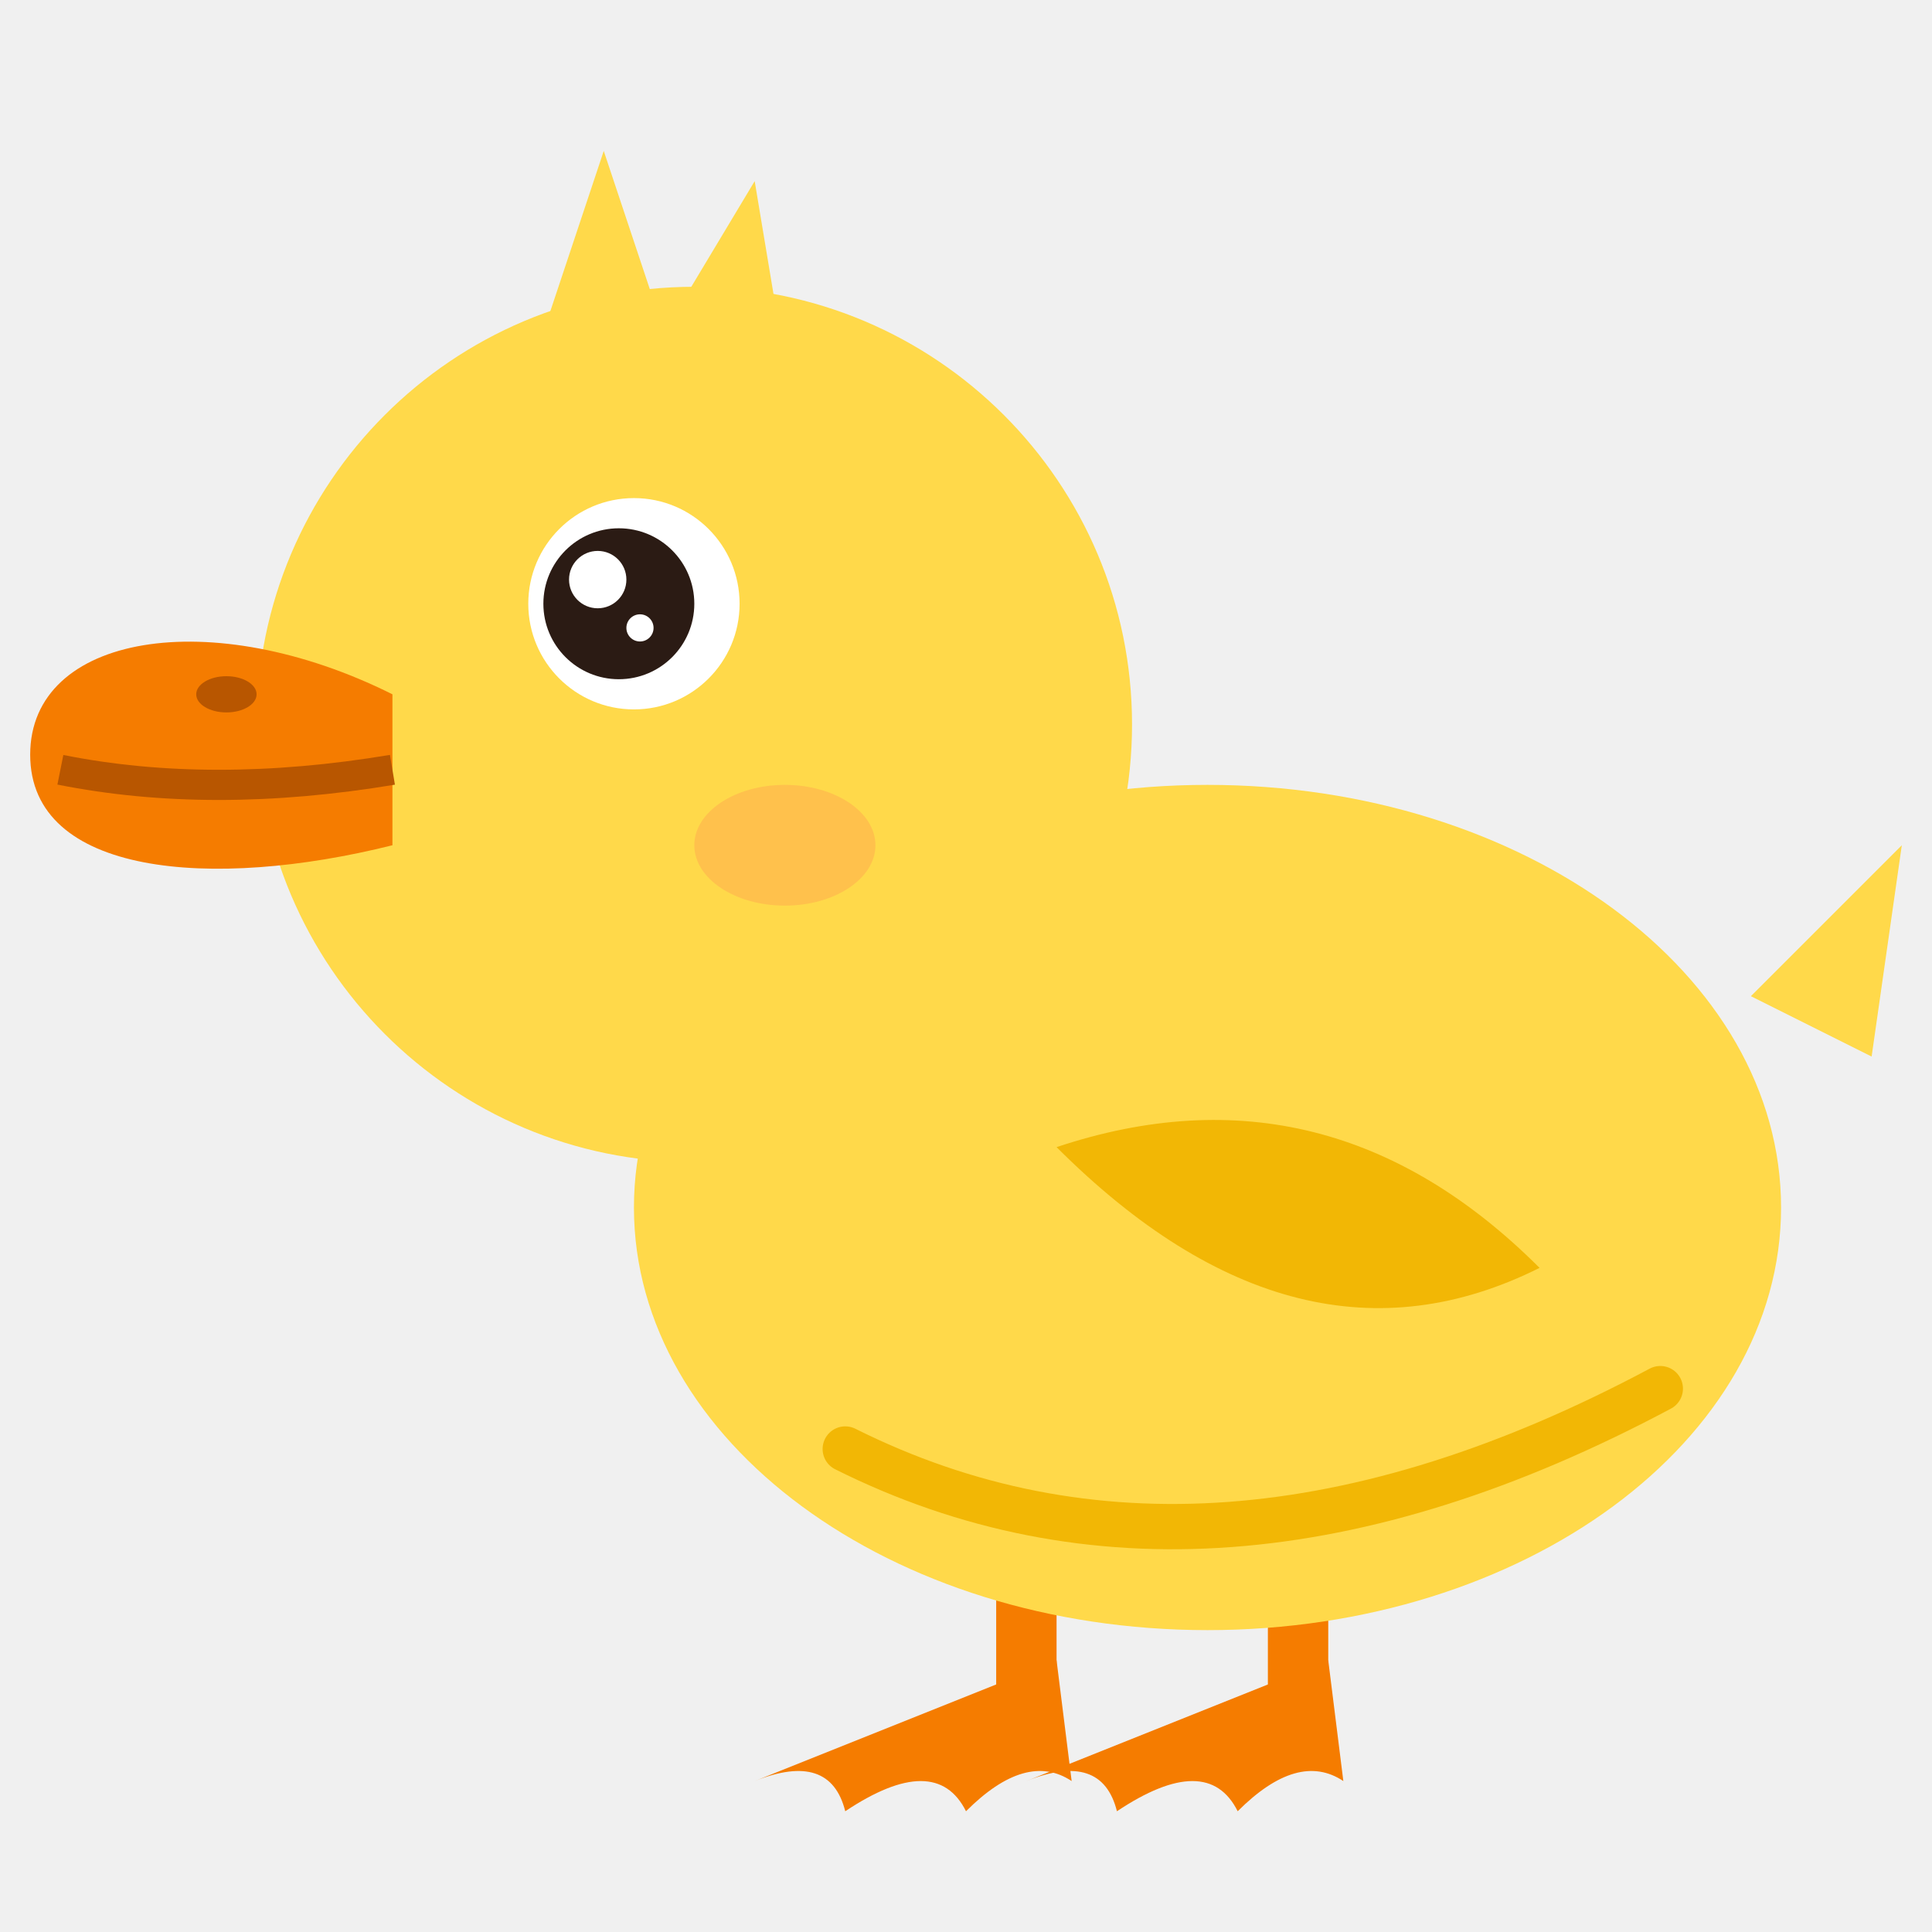
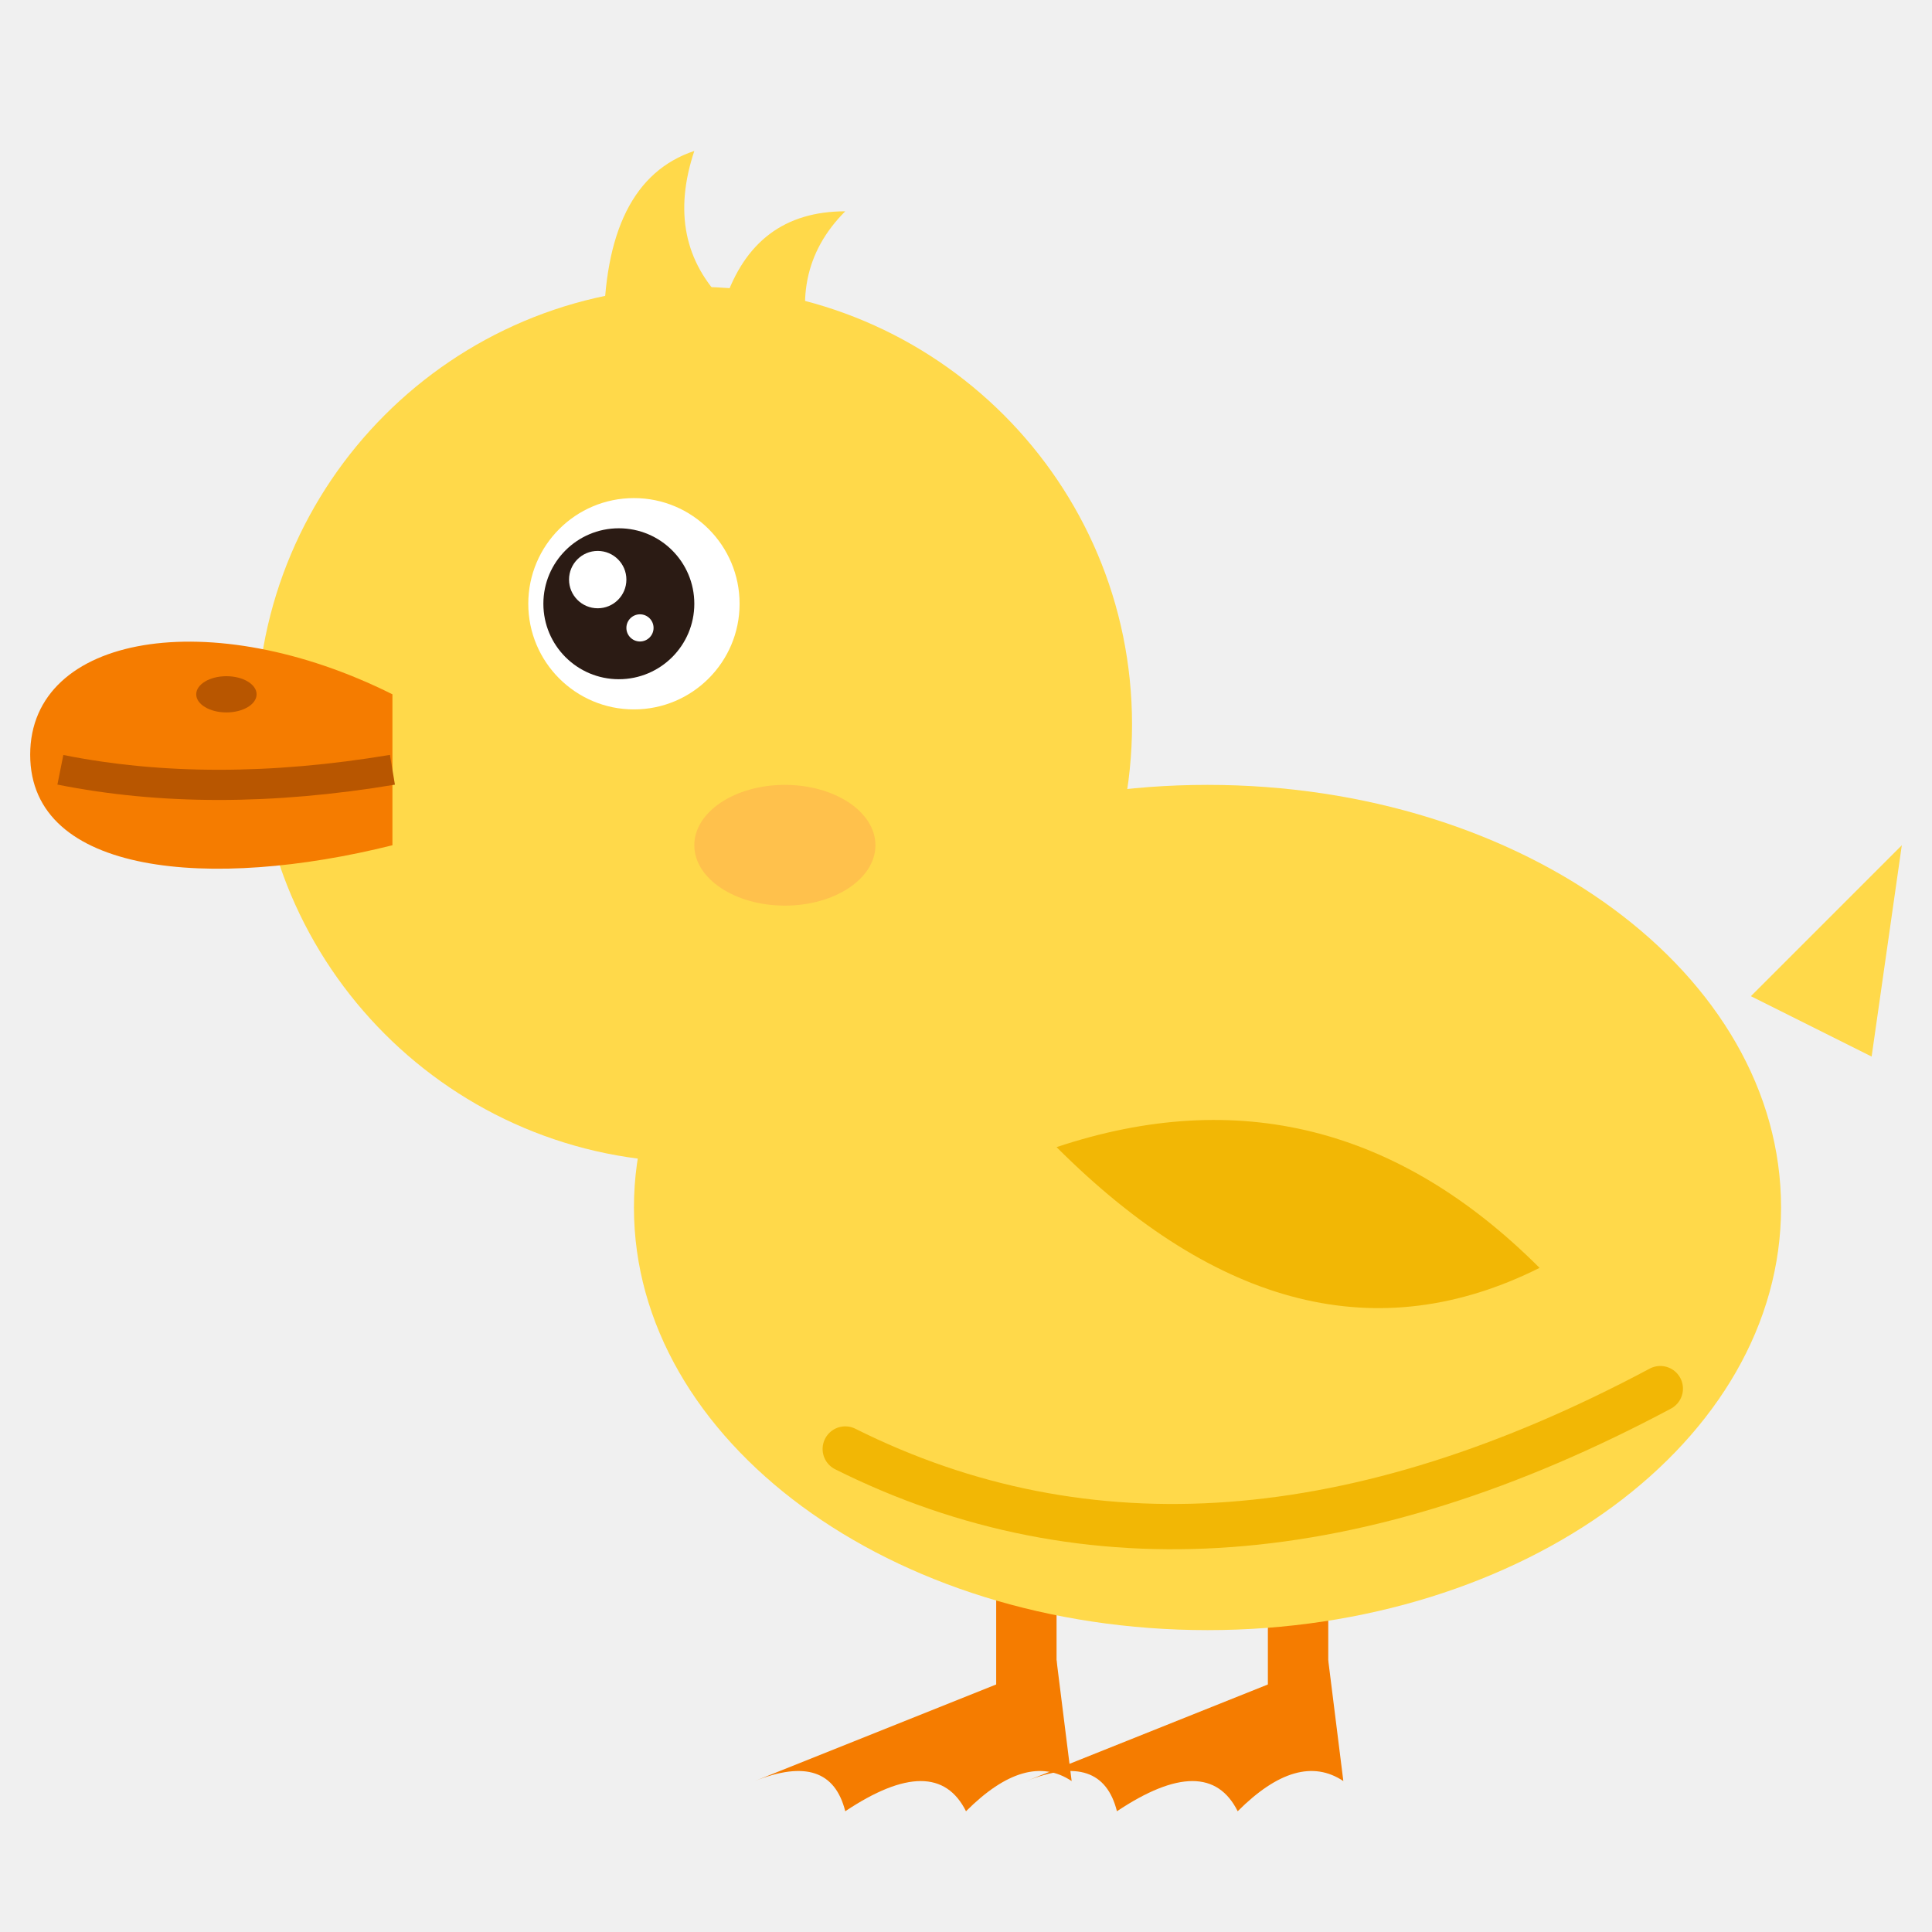
<svg xmlns="http://www.w3.org/2000/svg" viewBox="0 0 128 128">
  <rect x="66" y="98" width="4" height="14" fill="#F57C00" />
  <path d="M70 110L50 118Q55 116 56 120Q62 116 64 120Q68 116 71 118Z" fill="#F57C00" />
  <rect x="84" y="98" width="4" height="14" fill="#F57C00" />
  <path d="M88 110L68 118Q73 116 74 120Q80 116 82 120Q86 116 89 118Z" fill="#F57C00" />
  <ellipse cx="80" cy="80" rx="38" ry="28" fill="#FFD94A" />
  <path d="M116 66l10-10-2 14Z" fill="#FFD94A" />
  <path d="M70 76q18-6 32 8-16 8-32-8Z" fill="#F2B705" />
  <path d="M56 96q24 12 54-4" fill="none" stroke="#F2B705" stroke-width="3" stroke-linecap="round" />
-   <path d="M36 22l4-12 4 12 6-10 2 12Z" fill="#FFD94A" />
+   <path d="M40 22q0-10 6-12-2 6 2 10 2-6 8-6-4 4-2 10Z" fill="#FFD94A" />
  <circle cx="46" cy="48" r="29" fill="#FFD94A" />
  <path d="M26 46C14 40 2 42 2 50s12 9 24 6Z" fill="#F57C00" />
  <path d="M4 51q10 2 22 0" stroke="#B85600" stroke-width="2" fill="none" />
  <ellipse cx="15" cy="46" rx="2" ry="1.2" fill="#B85600" />
  <circle cx="42" cy="40" r="7" fill="#fff" />
  <circle cx="41" cy="40" r="5" fill="#2B1B14" />
  <circle cx="39.6" cy="38.4" r="1.9" fill="#fff" />
  <circle cx="42.4" cy="41.6" r="0.9" fill="#fff" />
  <ellipse cx="52" cy="56" rx="6" ry="4" fill="#FFA94D" opacity=".5" />
</svg>
